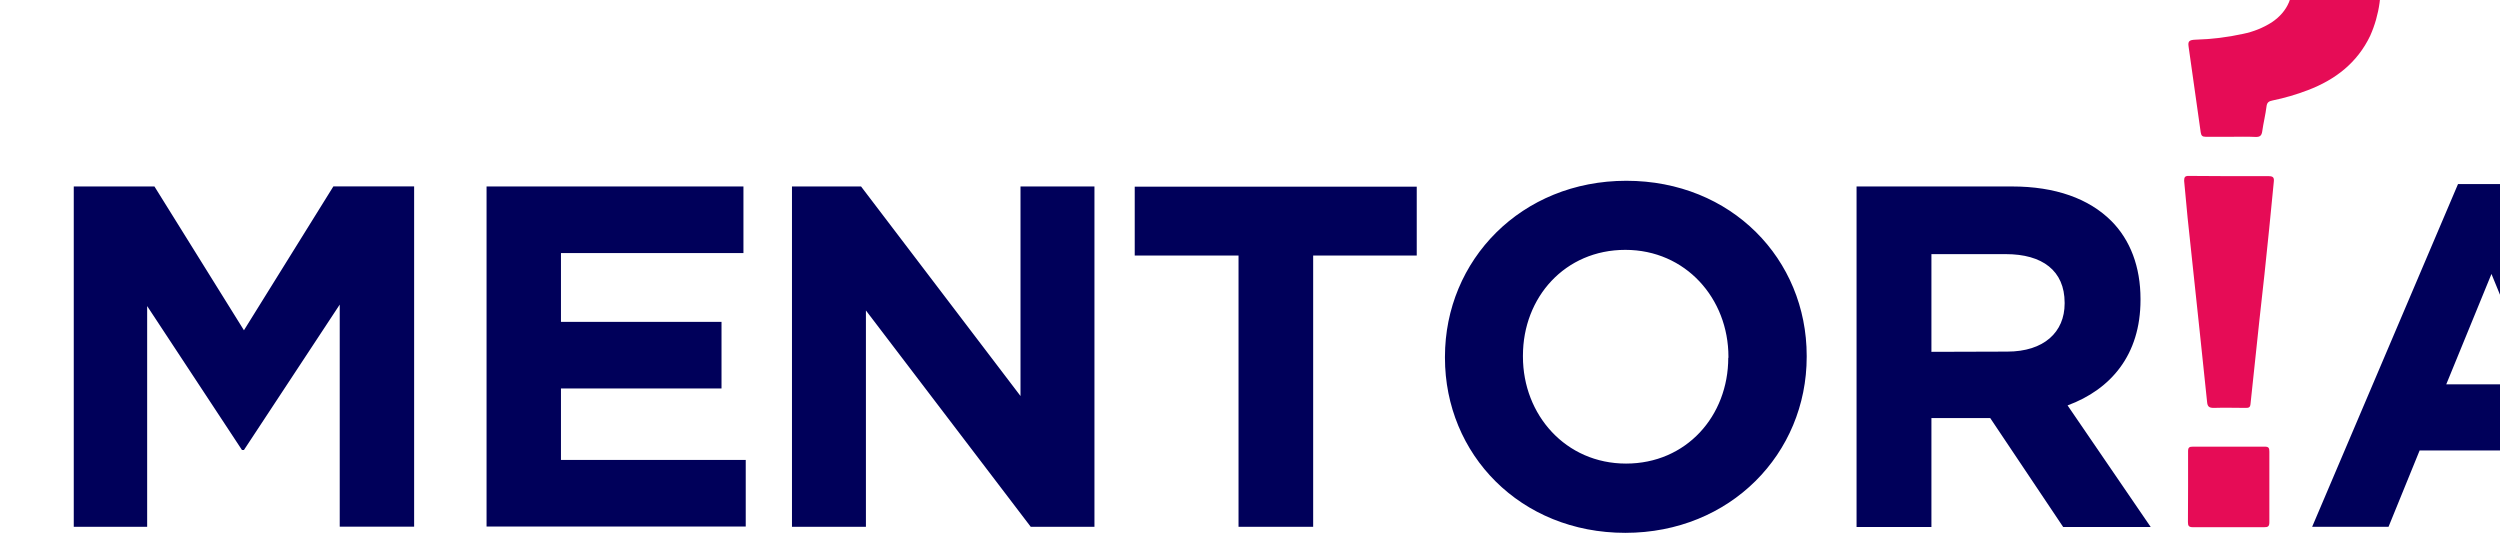
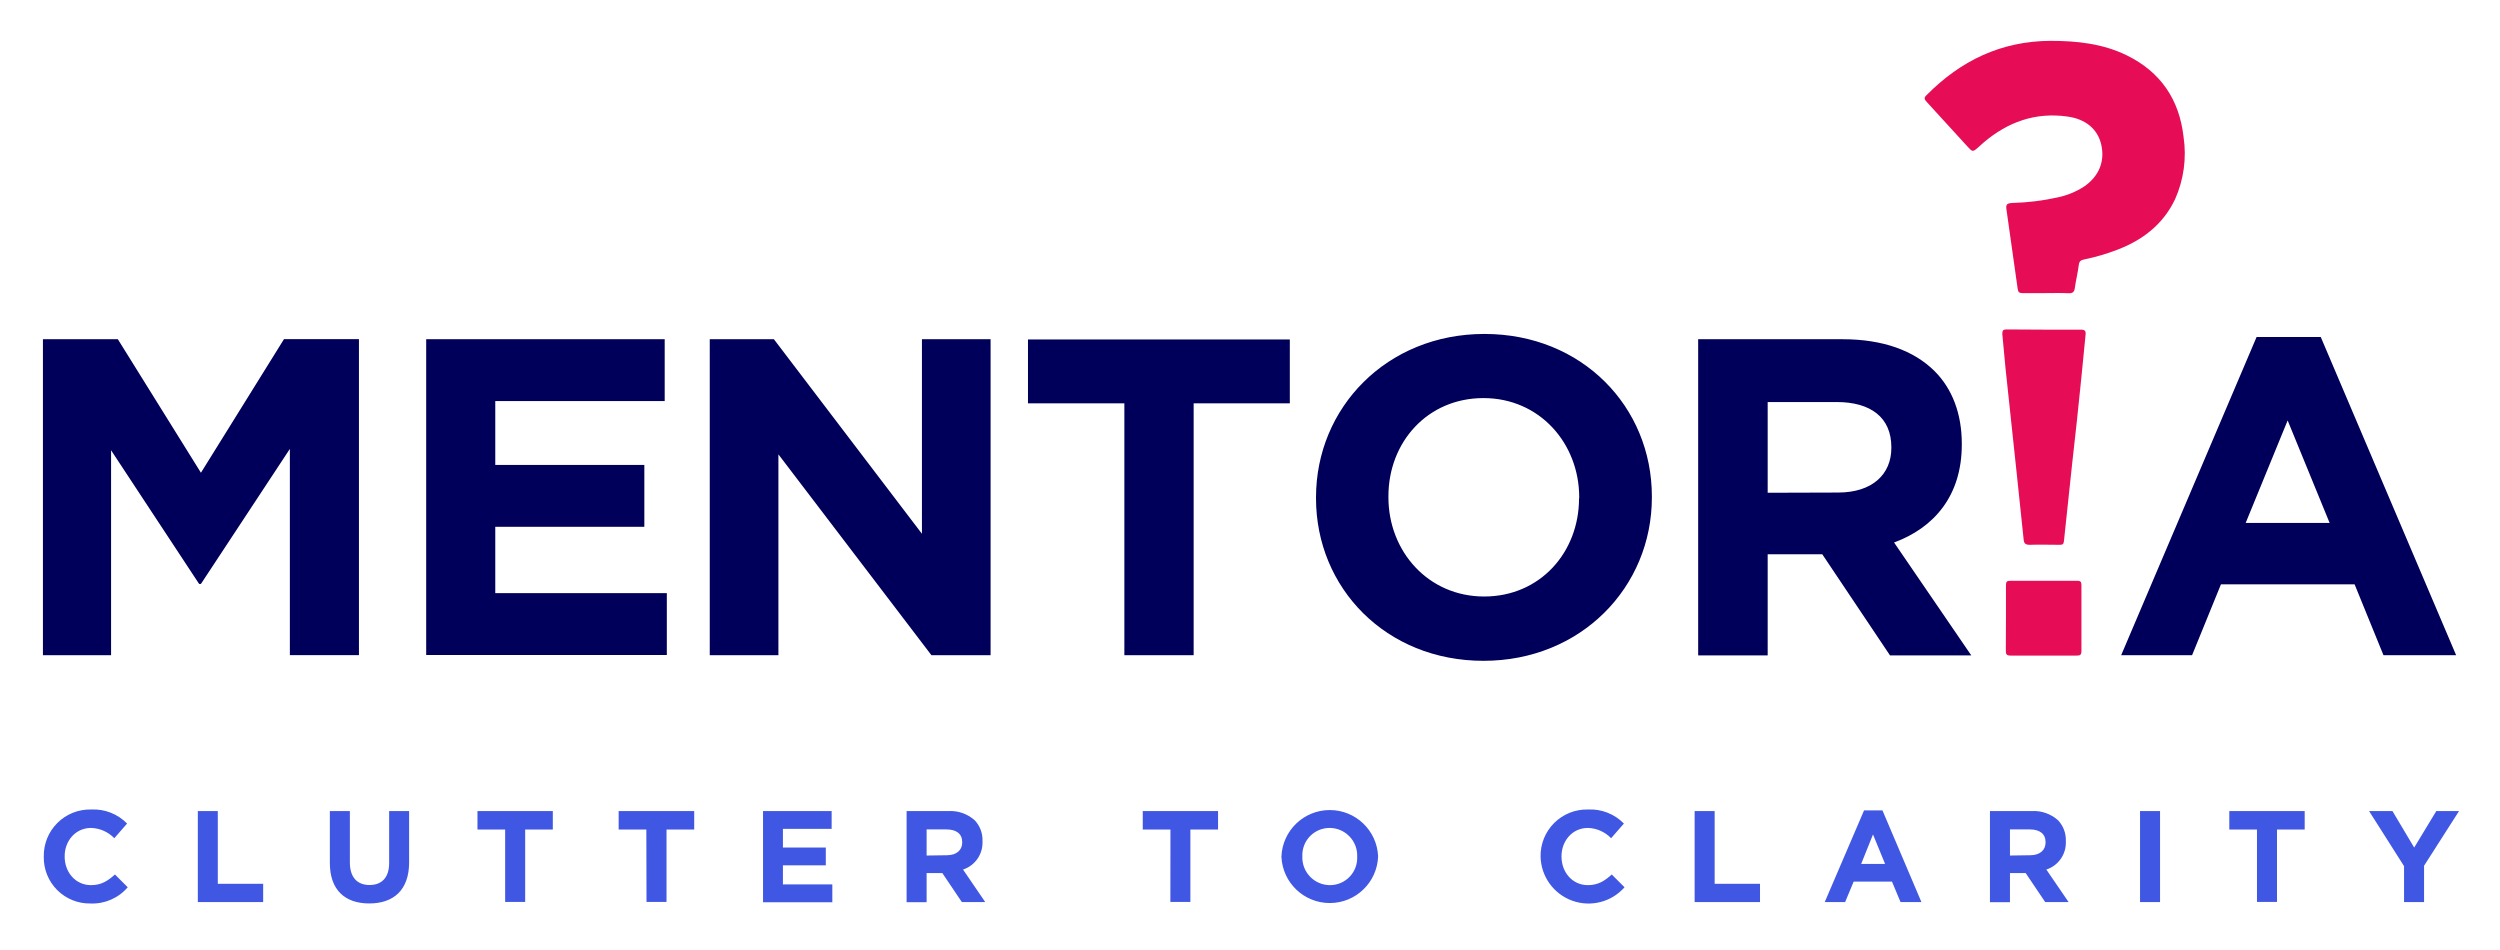
- <svg xmlns="http://www.w3.org/2000/svg" viewBox="235 72 545 118" fill="none">
+ <svg xmlns="http://www.w3.org/2000/svg" viewBox="241 33 587 223" fill="none">
  <path d="M251.08 112.65h17.59L288.18 144l19.5-31.37h17.6v74.19h-16.22V138.4l-20.88 31.7h-.43l-20.67-31.38v48.12h-16zm89.99 0h56v14.52h-39.78v15h35v14.52h-35v15.58h40.28v14.52h-56.5zm66.58 0h15.06l34.76 45.68v-45.68h16.12v74.19H459.7l-35.93-47.16v47.16h-16.12zM505 127.7h-22.63v-15h61.48v15h-22.58v59.14H505zm45 22.3v-.21c0-21.1 16.64-38.38 39.54-38.38s39.32 17.07 39.32 38.16v.22c0 21.09-16.64 38.37-39.54 38.37S550 171.05 550 150zm61.8 0v-.21c0-12.73-9.33-23.32-22.48-23.32S567 136.81 567 149.53v.22c0 12.71 9.33 23.31 22.48 23.31s22.28-10.38 22.28-23.06zm27.93-37.35h33.91c9.44 0 16.75 2.65 21.63 7.52 4.13 4.14 6.36 10 6.36 17v.21c0 12-6.47 19.51-15.9 23l18.12 26.5h-19.08l-15.9-23.74h-12.82v23.74h-16.32zm32.85 36c8 0 12.51-4.24 12.51-10.49V138c0-7-4.87-10.6-12.82-10.6h-16.22v21.3zm98.27-36.53h15.06l31.79 74.72h-17.06l-6.78-16.64h-31.38l-6.78 16.64h-16.65zM788 155.79l-9.86-24.07-9.86 24.07z" fill="#00005a" />
+   <path d="M251.28 234.18v-.06a10.85 10.85 0 0 1 11.13-11.05 11 11 0 0 1 8.43 3.3l-3 3.44a7.92 7.92 0 0 0-5.47-2.41c-3.6 0-6.19 3-6.19 6.65v.07c0 3.66 2.53 6.71 6.19 6.71 2.44 0 3.94-1 5.62-2.5l3 3a10.92 10.92 0 0 1-8.76 3.81 10.77 10.77 0 0 1-10.95-10.96zm36.17-10.74h4.69v17.08h10.65v4.28h-15.34zm31 12.2v-12.2h4.7v12.08c0 3.48 1.74 5.28 4.61 5.28s4.61-1.74 4.61-5.13v-12.23h4.69v12.05c0 6.47-3.63 9.64-9.36 9.64s-9.25-3.2-9.25-9.49zm41.16-7.87h-6.5v-4.33h17.69v4.33h-6.49v17h-4.7zm33.15 0h-6.5v-4.33H404v4.33h-6.5v17h-4.7zm27.4-4.33h16.11v4.18h-11.44V232h10.07v4.18h-10.07v4.48h11.6v4.19h-16.27zm33.71 0h9.77a8.52 8.52 0 0 1 6.22 2.16 6.71 6.71 0 0 1 1.83 4.88v.07a6.64 6.64 0 0 1-4.57 6.62l5.21 7.63h-5.49l-4.58-6.8h-3.69v6.84h-4.7zm9.46 10.37c2.29 0 3.6-1.22 3.6-3v-.06c0-2-1.4-3-3.69-3h-4.67v6.13zm52.49-6.04h-6.5v-4.33H527v4.33h-6.5v17h-4.7zm26.06 6.41v-.06a11.36 11.36 0 0 1 22.7-.07v.07a11.36 11.36 0 0 1-22.7.06zm17.79 0v-.06a6.49 6.49 0 0 0-6.47-6.72 6.39 6.39 0 0 0-6.41 6.65v.07a6.49 6.49 0 0 0 6.47 6.71 6.39 6.39 0 0 0 6.41-6.65zm43.06 0v-.06a10.86 10.86 0 0 1 11.14-11.05 11 11 0 0 1 8.42 3.3l-3 3.44a7.9 7.9 0 0 0-5.46-2.41c-3.6 0-6.19 3-6.19 6.65v.07c0 3.66 2.53 6.71 6.19 6.71 2.44 0 3.94-1 5.61-2.5l3 3a11.26 11.26 0 0 1-19.71-7.17zm36.17-10.74h4.7v17.08h10.65v4.28H638.9zm39.78-.16H683l9.15 21.52h-4.91l-2-4.8h-9l-2 4.8h-4.79zm4.94 12.57l-2.84-6.92-2.78 6.92zm24.62-12.41H718a8.54 8.54 0 0 1 6.23 2.16 6.71 6.71 0 0 1 1.83 4.88v.07a6.64 6.64 0 0 1-4.58 6.62l5.22 7.63h-5.49l-4.58-6.8h-3.69v6.84h-4.7zm9.46 10.37c2.29 0 3.6-1.22 3.6-3v-.06c0-2-1.41-3-3.69-3h-4.67v6.13zm25.78-10.37h4.7v21.36h-4.7zm27.46 4.33h-6.5v-4.33h17.7v4.33h-6.5v17h-4.7zm34.53 8.6l-8.21-12.93h5.49l5.1 8.57 5.19-8.57h5.34l-8.21 12.84v8.52h-4.7z" fill="#4057e3" />
  <path d="M721.37 101.82h-5.51c-.72 0-1-.21-1.11-1l-2.64-18.68c-.17-1.14.13-1.44 1.51-1.49A55.23 55.23 0 0 0 724 79.38a18.54 18.54 0 0 0 6.23-2.5c3.57-2.39 5.06-5.94 4.14-9.93-.83-3.64-3.66-6-7.9-6.58-7.56-1.08-14.06 1.27-19.77 6.14a14.76 14.76 0 0 0-1 .9c-1.52 1.36-1.51 1.35-2.84-.12l-9.45-10.34c-.59-.63-.75-1 0-1.66 8-8.08 17.46-12.62 29-12.7 6.21 0 12.26.64 17.9 3.38 8 3.9 12.39 10.38 13.39 19.17a26.45 26.45 0 0 1-2 14.66c-2.82 5.9-7.61 9.58-13.6 11.86a49.12 49.12 0 0 1-7.67 2.24c-.79.16-1.22.39-1.33 1.3-.22 1.81-.68 3.6-.93 5.41-.13 1-.55 1.29-1.53 1.24-1.84-.09-3.56-.03-5.27-.03zm-.46 8.58h8.64c1 0 1.24.31 1.14 1.21l-1 10.19q-1 10-2.14 20l-1.94 18.27c-.07.75-.38.85-1 .85-2.34 0-4.68-.08-7 0-1 0-1.37-.27-1.46-1.25l-1.59-15.17-2.66-25-.76-8.09c0-.81.21-1.07 1-1.06l8.77.05zM712 178v-7.63c0-.84.27-1 1.07-1q7.83 0 15.65 0c.86 0 1 .3 1 1.08v15.39c0 .9-.28 1.1-1.13 1.09h-15.52c-.91 0-1.11-.29-1.1-1.14L712 178z" fill="#e60c56" />
</svg>
